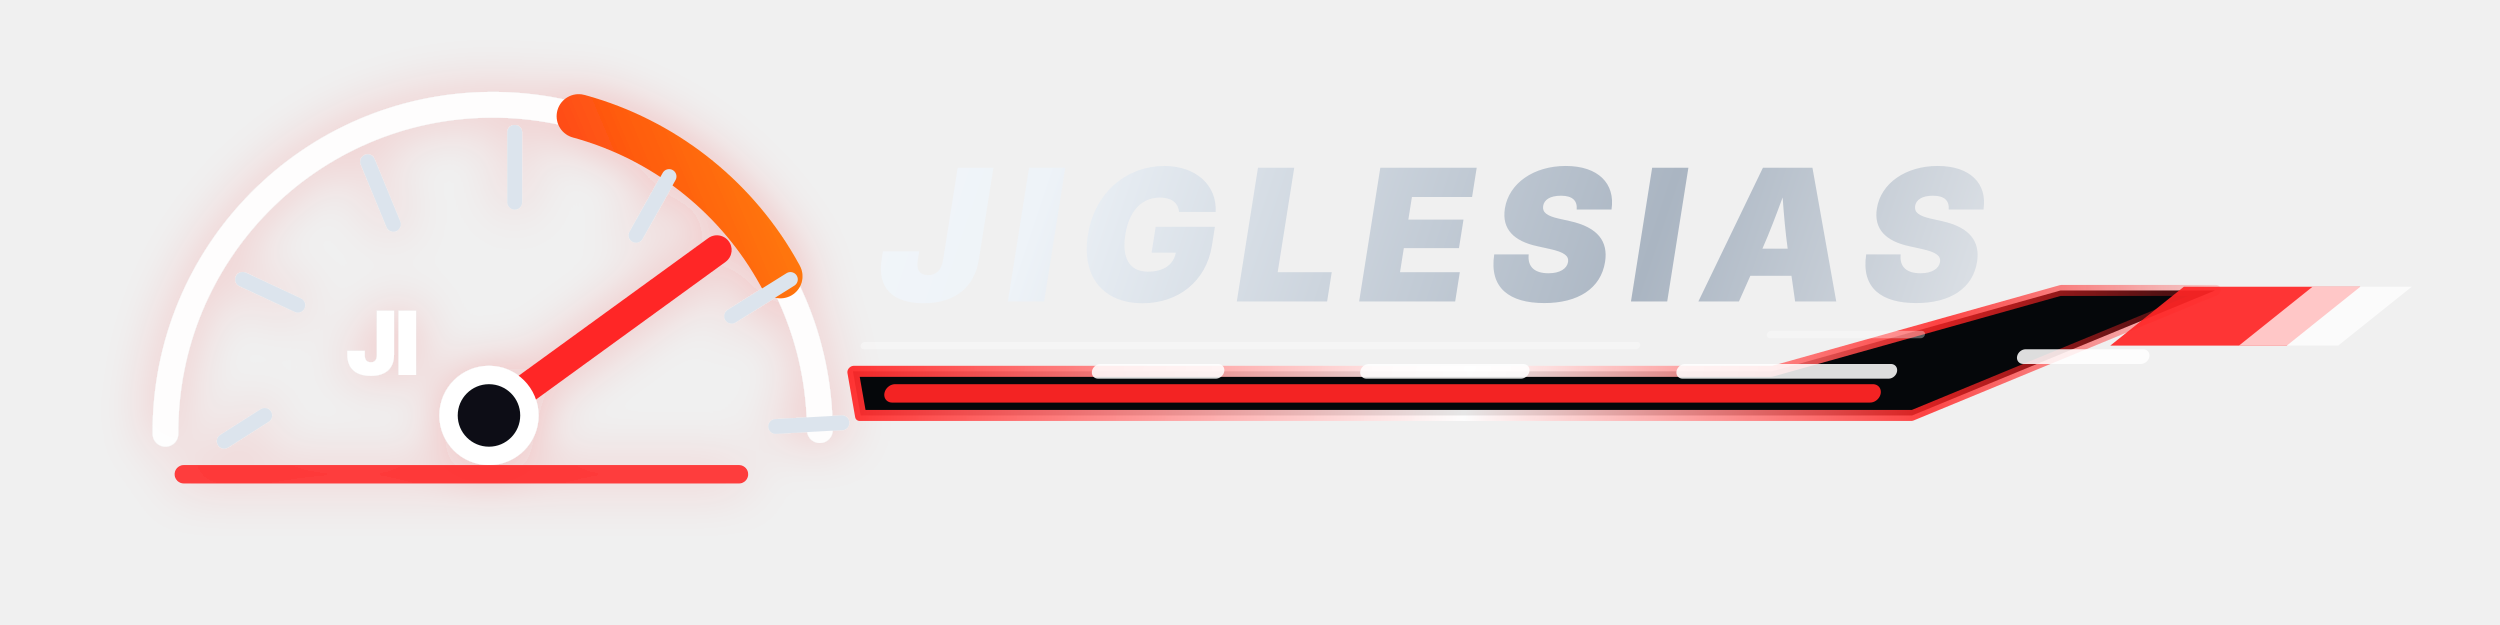
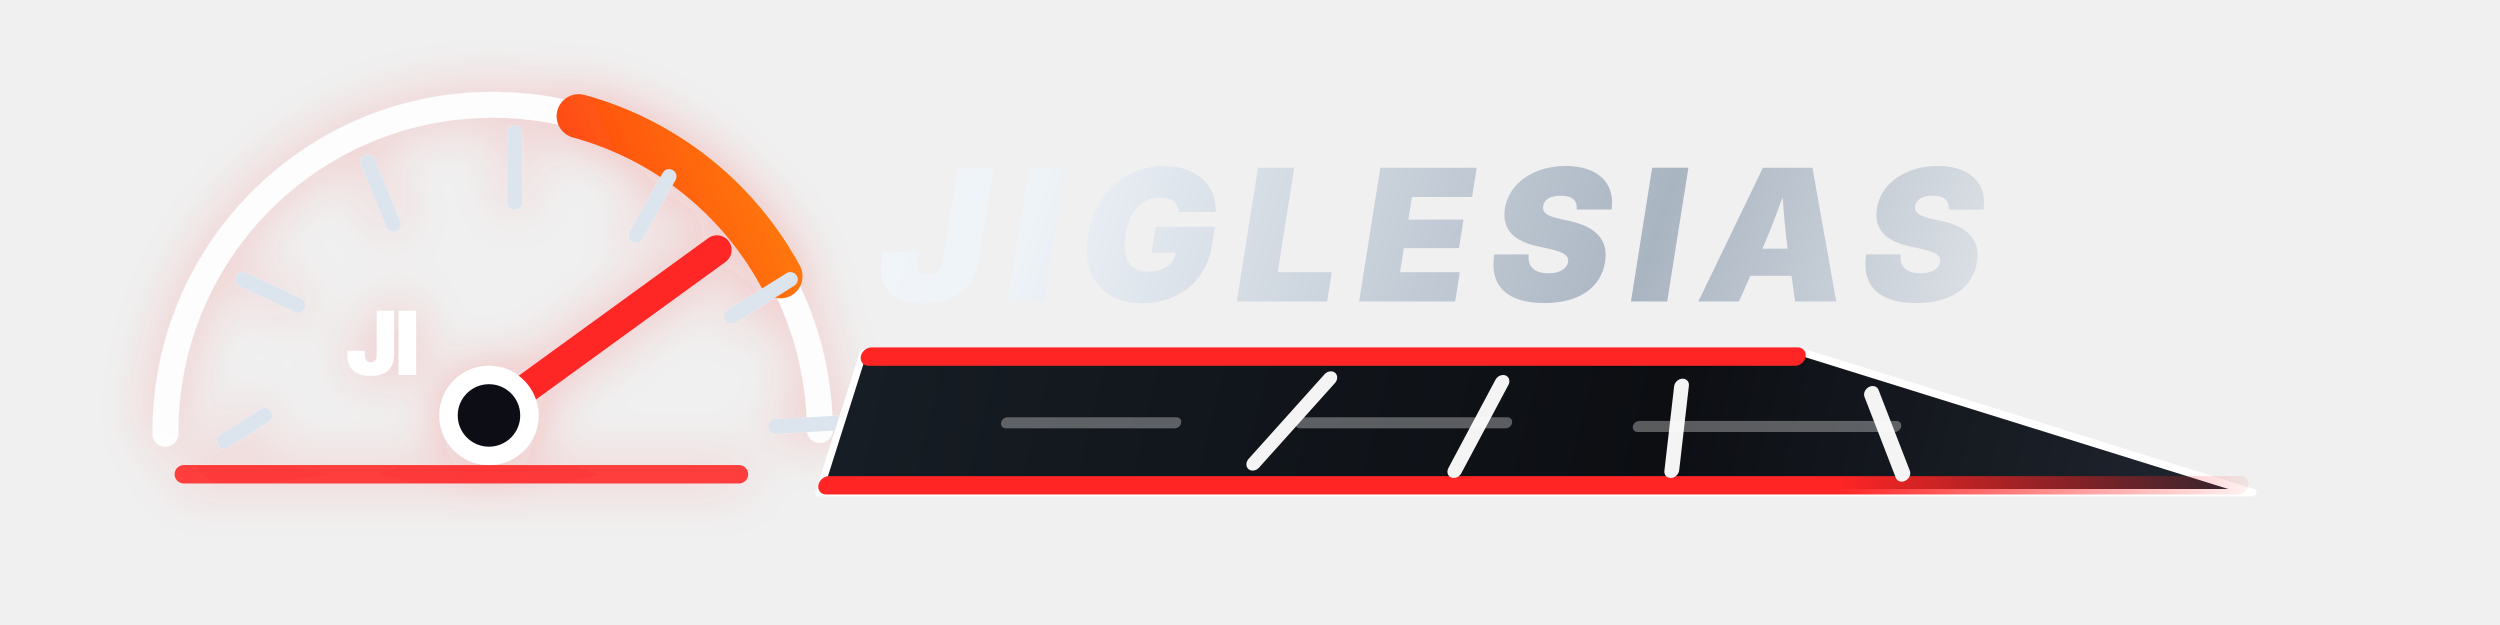
<svg xmlns="http://www.w3.org/2000/svg" viewBox="0 0 680 170" role="img" aria-labelledby="title desc">
  <defs>
    <linearGradient id="steel" x1="55" y1="28" x2="610" y2="126" gradientUnits="userSpaceOnUse">
      <stop offset="0" stop-color="#ffffff" />
      <stop offset=".42" stop-color="#eef3f8" />
      <stop offset=".72" stop-color="#aab5c2" />
      <stop offset="1" stop-color="#ffffff" />
    </linearGradient>
    <linearGradient id="redline" x1="44" y1="122" x2="228" y2="44" gradientUnits="userSpaceOnUse">
      <stop offset="0" stop-color="#ff2323" stop-opacity="0" />
      <stop offset=".45" stop-color="#ff2323" />
      <stop offset="1" stop-color="#ff8a00" />
    </linearGradient>
-     <linearGradient id="roadGlow" x1="244" y1="103" x2="635" y2="103" gradientUnits="userSpaceOnUse">
-       <stop offset="0" stop-color="#ff2525" stop-opacity=".95" />
-       <stop offset=".44" stop-color="#ffffff" stop-opacity=".9" />
-       <stop offset=".76" stop-color="#ff2525" stop-opacity=".85" />
+     <linearGradient id="roadFill" x1="250" y1="95" x2="630" y2="126" gradientUnits="userSpaceOnUse">
+       <stop offset="0" stop-color="#111820" />
+       <stop offset=".58" stop-color="#07090d" />
+       <stop offset="1" stop-color="#1b222d" />
+     </linearGradient>
+     <linearGradient id="roadEdge" x1="244" y1="116" x2="640" y2="116" gradientUnits="userSpaceOnUse">
+       <stop offset="0" stop-color="#ff2525" />
+       <stop offset=".7" stop-color="#ff2525" />
      <stop offset="1" stop-color="#ff2525" stop-opacity="0" />
    </linearGradient>
    <filter id="nightGlow" x="-20%" y="-45%" width="140%" height="190%">
      <feDropShadow dx="0" dy="0" stdDeviation="3" flood-color="#ffffff" flood-opacity=".22" />
      <feDropShadow dx="0" dy="0" stdDeviation="7" flood-color="#ff2525" flood-opacity=".24" />
    </filter>
  </defs>
  <g filter="url(#nightGlow)">
    <path d="M45 118a89 89 0 0 1 178-1" fill="none" stroke="#ffffff" stroke-width="7" stroke-linecap="round" opacity=".9" />
    <path d="M45 118a89 89 0 0 1 178-1" fill="none" stroke="url(#redline)" stroke-width="12" stroke-linecap="round" stroke-dasharray="72 210" stroke-dashoffset="-164" />
    <path d="M72 113 61 120M81 83 66 76M107 61l-7-17M140 55V36M173 64l9-16M199 86l16-10M211 116l18-1" stroke="#dce4ed" stroke-width="4" stroke-linecap="round" />
    <path d="M133 113 195 68" stroke="#ff2525" stroke-width="8" stroke-linecap="round" />
    <circle cx="133" cy="113" r="11" fill="#0b0f15" stroke="#ffffff" stroke-width="5" />
    <path d="M50 129h151" stroke="#ff2525" stroke-width="5" stroke-linecap="round" opacity=".9" />
    <text x="94" y="102" font-family="Inter, Arial, sans-serif" font-size="24" font-weight="900" fill="#ffffff" letter-spacing="-1">JI</text>
  </g>
  <g transform="skewX(-9)">
    <text x="250" y="82" font-family="Inter, Arial Black, Arial, sans-serif" font-size="50" font-weight="900" fill="url(#steel)" letter-spacing="5">JIGLESIAS</text>
-     <path d="M248 101h250l75-22h42l-77 34H252z" fill="#05070a" stroke="url(#roadGlow)" stroke-width="3" stroke-linejoin="round" />
-     <path d="M260 107h266" stroke="#ff2525" stroke-width="5" stroke-linecap="round" opacity=".95" />
-     <path d="M315 101h32M388 101h42M474 101h56M566 97h32" stroke="#ffffff" stroke-width="4" stroke-linecap="round" opacity=".86" />
-     <path d="M250 94h210M496 91h41" stroke="#ffffff" stroke-width="2" stroke-linecap="round" opacity=".34" />
+     <path d="M250 96h256l128 38H244z" fill="url(#roadFill)" stroke="#ffffff" stroke-width="2" stroke-linejoin="round" opacity=".98" />
+     <path d="M252 97h252M246 132h384" stroke="url(#roadEdge)" stroke-width="5" stroke-linecap="round" />
+     <path d="M378 103l-17 23M425 104l-9 24M474 105l1 23M526 107l12 22" stroke="#ffffff" stroke-width="4" stroke-linecap="round" opacity=".95" />
+     <path d="M292 115h46M372 115h56M464 116h70" stroke="#ffffff" stroke-width="3" stroke-linecap="round" opacity=".32" />
  </g>
-   <path d="M594 78h48l-20 16h-48z" fill="#ff2525" opacity=".92" />
-   <path d="M629 78h27l-20 16h-27z" fill="#ffffff" opacity=".72" />
</svg>
